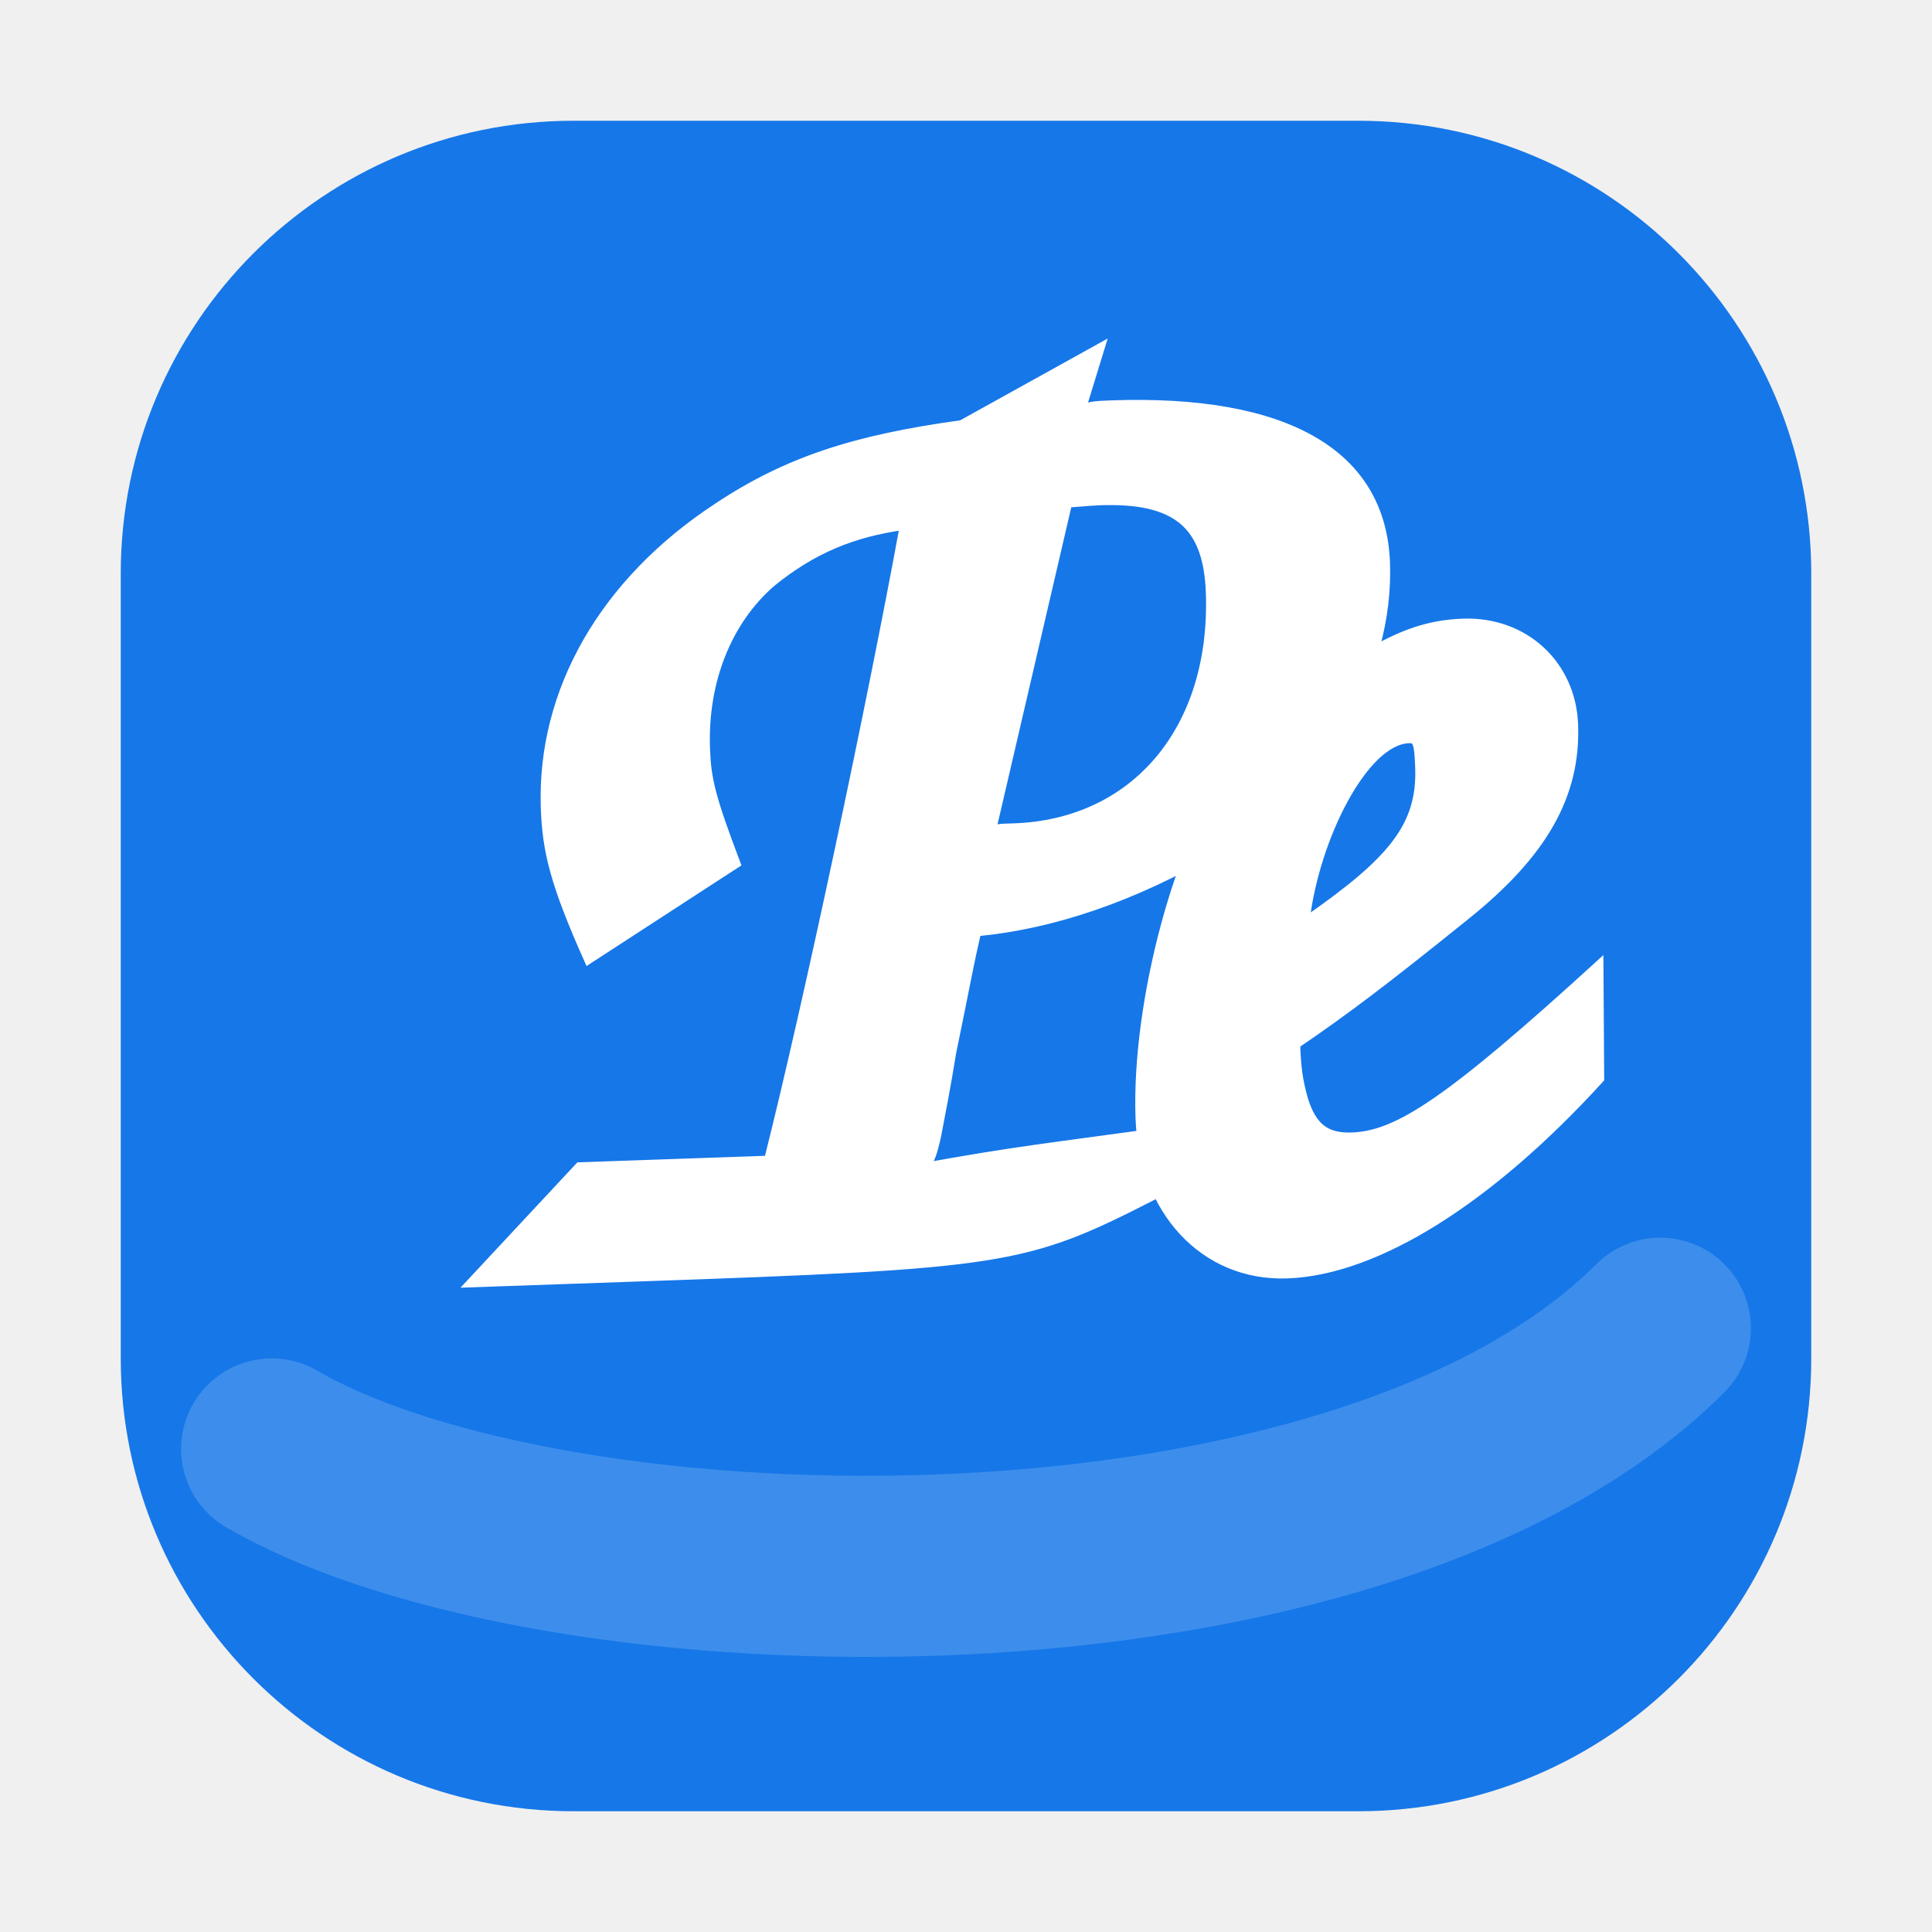
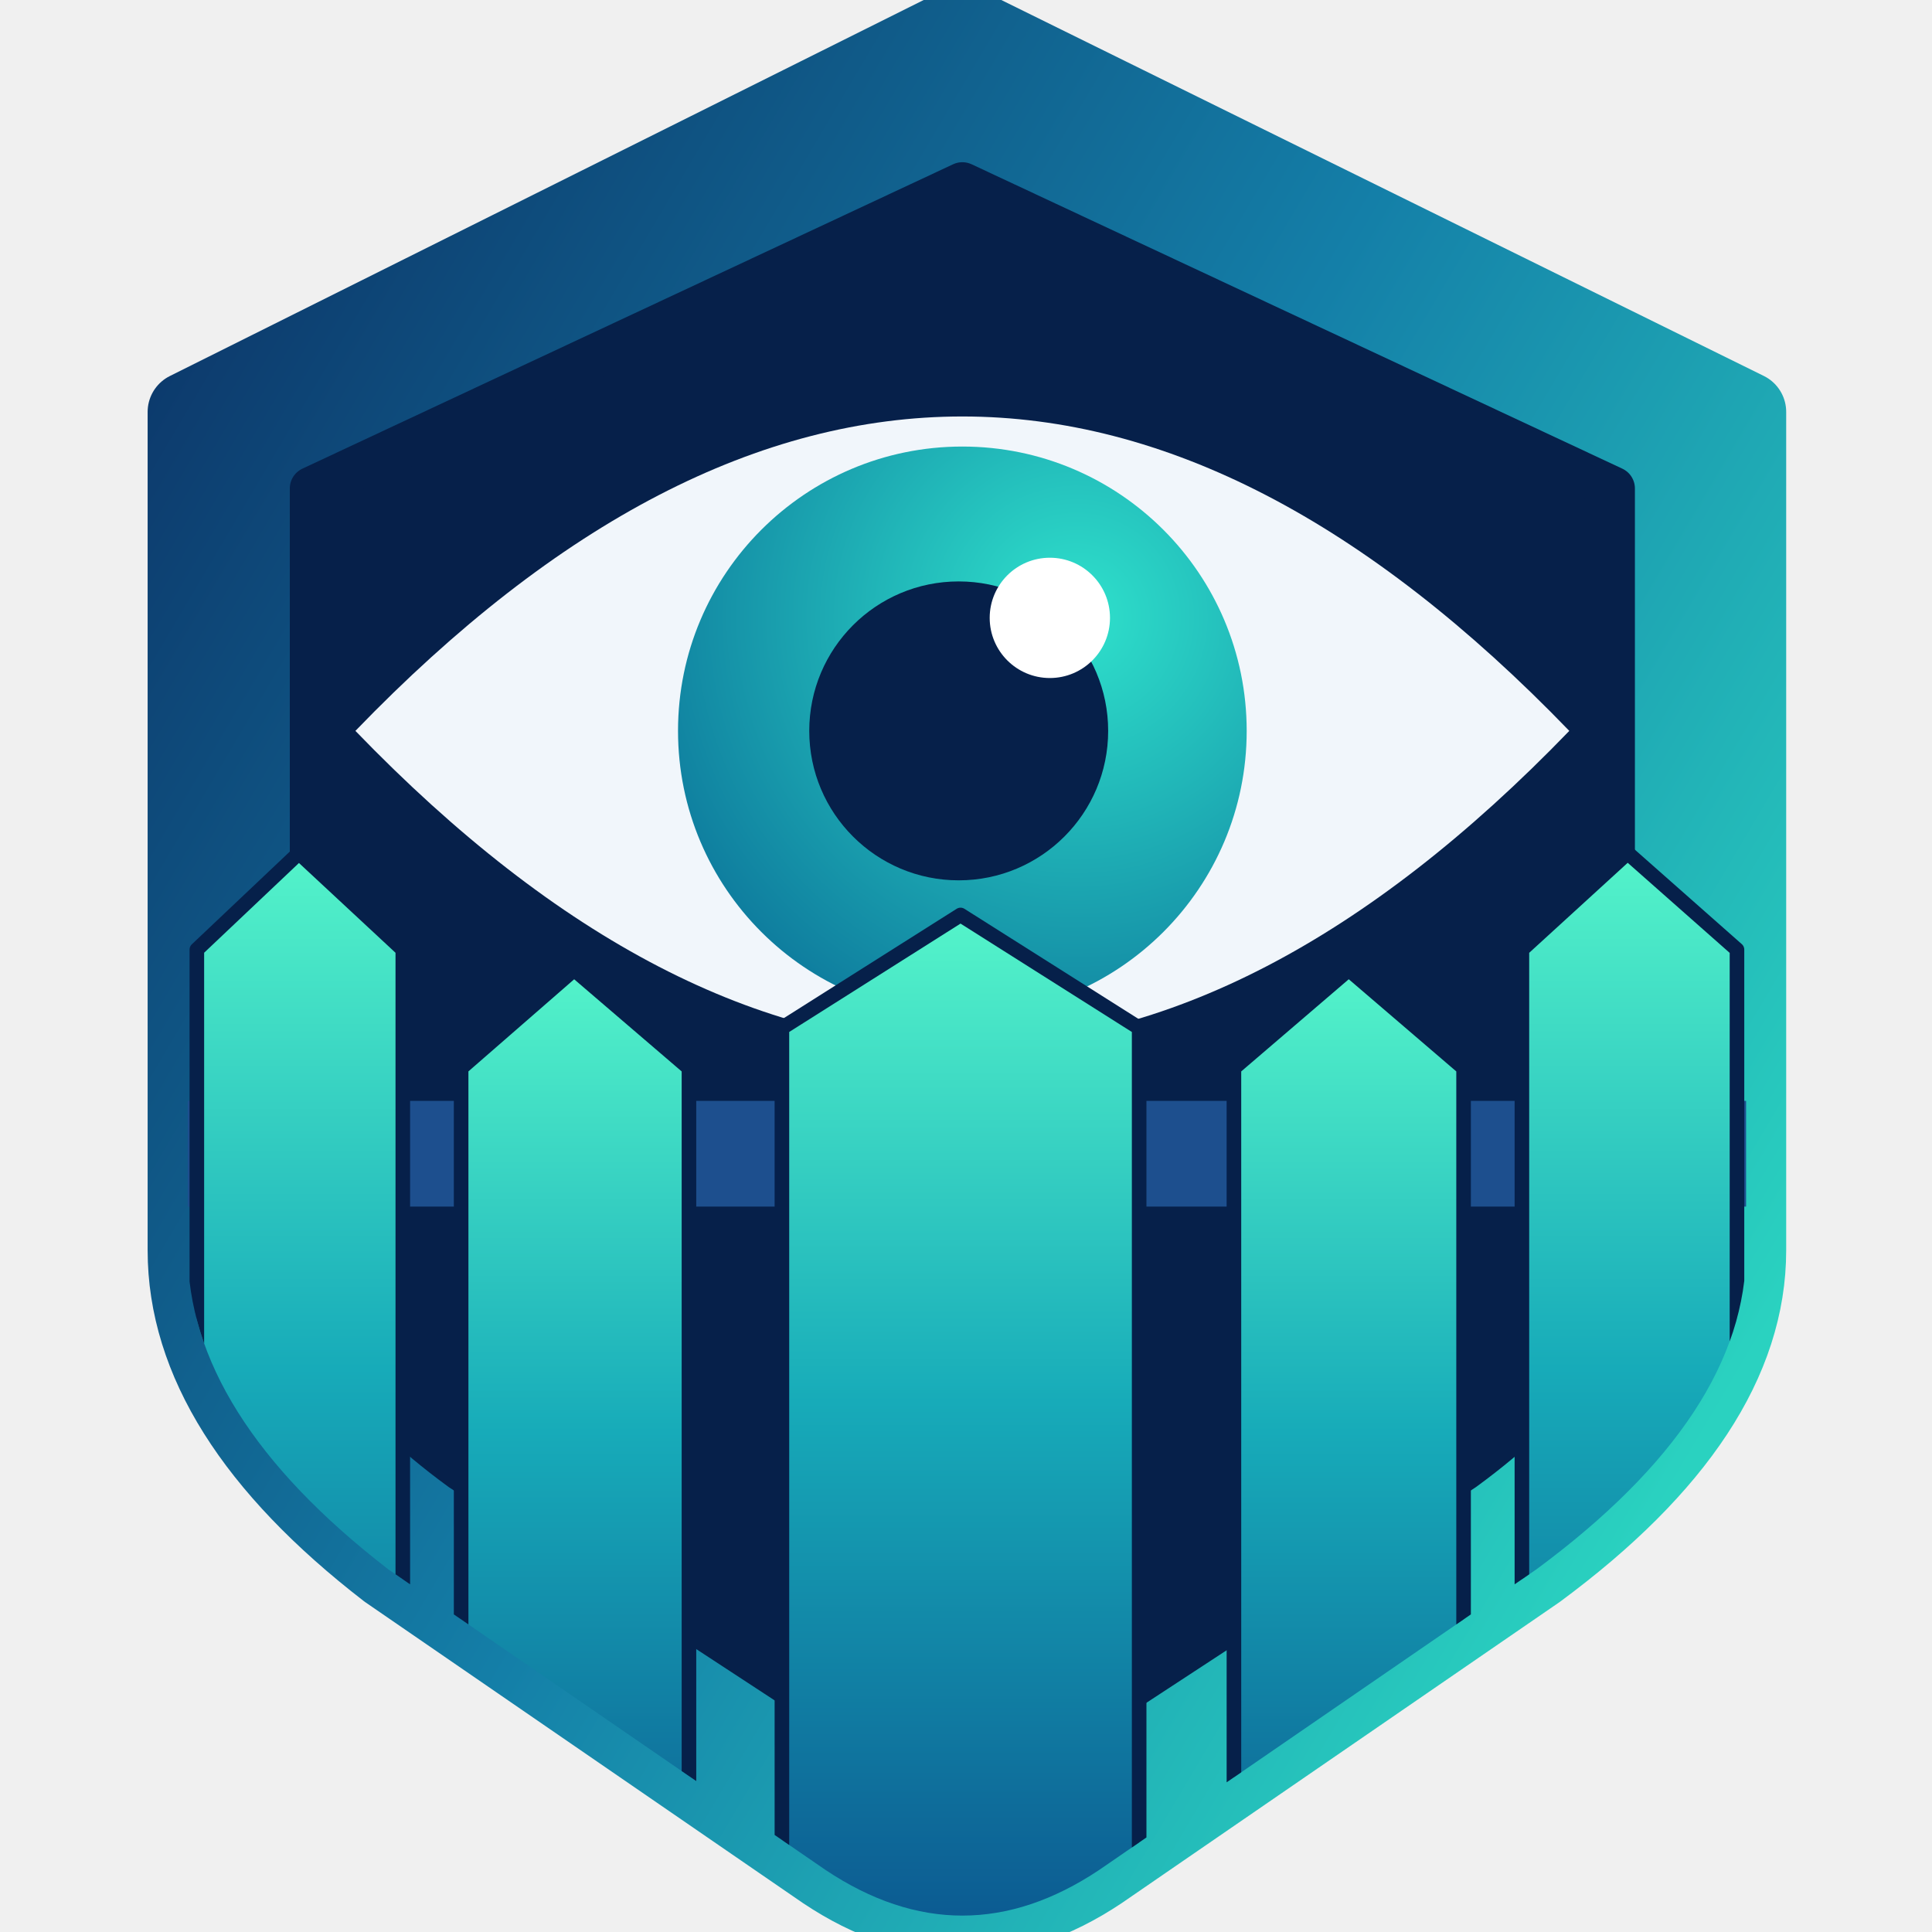
- <svg xmlns="http://www.w3.org/2000/svg" viewBox="0 0 128 128" role="img" aria-label="Pe">
-   <rect x="8" y="8" width="112" height="112" rx="30" fill="#1677e8" />
-   <path d="M18 96c19 11 72 12 92-8" fill="none" stroke="#ffffff" stroke-opacity="0.17" stroke-width="12" stroke-linecap="round" />
-   <text x="64" y="84" text-anchor="middle" font-family="'Bradley Hand','Marker Felt','Comic Sans MS',cursive" font-size="92" font-weight="700" letter-spacing="-10" fill="#ffffff" stroke="#ffffff" stroke-width="0.45" paint-order="stroke fill" transform="rotate(-2 64 64)">Pe</text>
+ <svg xmlns="http://www.w3.org/2000/svg" viewBox="97 104 1060 1060" role="img" aria-label="Peek">
+   <defs>
+     <linearGradient id="pk-shell" x1="0" y1="0" x2="1" y2=".7">
+       <stop offset="0" stop-color="#0b2f63" />
+       <stop offset=".55" stop-color="#147fa8" />
+       <stop offset="1" stop-color="#2ad2c0" />
+     </linearGradient>
+     <linearGradient id="pk-picket" x1="0" y1="0" x2="0" y2="1">
+       <stop offset="0" stop-color="#54f4ca" />
+       <stop offset=".45" stop-color="#17abb9" />
+       <stop offset="1" stop-color="#0a4f8c" />
+     </linearGradient>
+     <radialGradient id="pk-iris" cx=".7" cy=".3" r=".9">
+       <stop offset="0" stop-color="#2fe2cc" />
+       <stop offset="1" stop-color="#0a6f98" />
+     </radialGradient>
+     <clipPath id="pk-shield">
+       <path d="M625 118L1055 330V790Q1055 880 940 965L700 1130Q625 1180 550 1130L310 965Q200 880 200 790V330Z" />
+     </clipPath>
+   </defs>
+   <path d="M625 118L1055 330V790Q1055 880 940 965L700 1130Q625 1180 550 1130L310 965Q200 880 200 790V330Z" fill="url(#pk-shell)" stroke="url(#pk-shell)" stroke-width="44" stroke-linejoin="round" />
+   <path d="M625 205L982 372V790Q982 850 900 910L625 1090L350 910Q268 850 268 790V372Z" fill="#06204a" stroke="#06204a" stroke-width="24" stroke-linejoin="round" />
+   <path d="M292 505Q625 160 958 505Q625 850 292 505Z" fill="#f1f6fb" />
+   <circle cx="625" cy="505" r="156" fill="url(#pk-iris)" />
+   <circle cx="623" cy="505" r="82" fill="#06204a" />
+   <circle cx="673" cy="443" r="33" fill="#ffffff" />
+   <g clip-path="url(#pk-shield)" stroke-linejoin="round">
+     <rect x="200" y="708" width="860" height="58" fill="#1d4f8e" />
+     <path d="M205 625L261 572L318 625V1200H205Z" fill="url(#pk-picket)" stroke="#06204a" stroke-width="8" />
+     <path d="M350 690L412 636L475 690V1200H350Z" fill="url(#pk-picket)" stroke="#06204a" stroke-width="8" />
+     <path d="M526 668L624 606L722 668V1200H526Z" fill="url(#pk-picket)" stroke="#06204a" stroke-width="8" />
+     <path d="M774 690L837 636L900 690V1200H774Z" fill="url(#pk-picket)" stroke="#06204a" stroke-width="8" />
+     <path d="M932 625L990 572L1050 625V1200H932Z" fill="url(#pk-picket)" stroke="#06204a" stroke-width="8" />
+   </g>
</svg>
